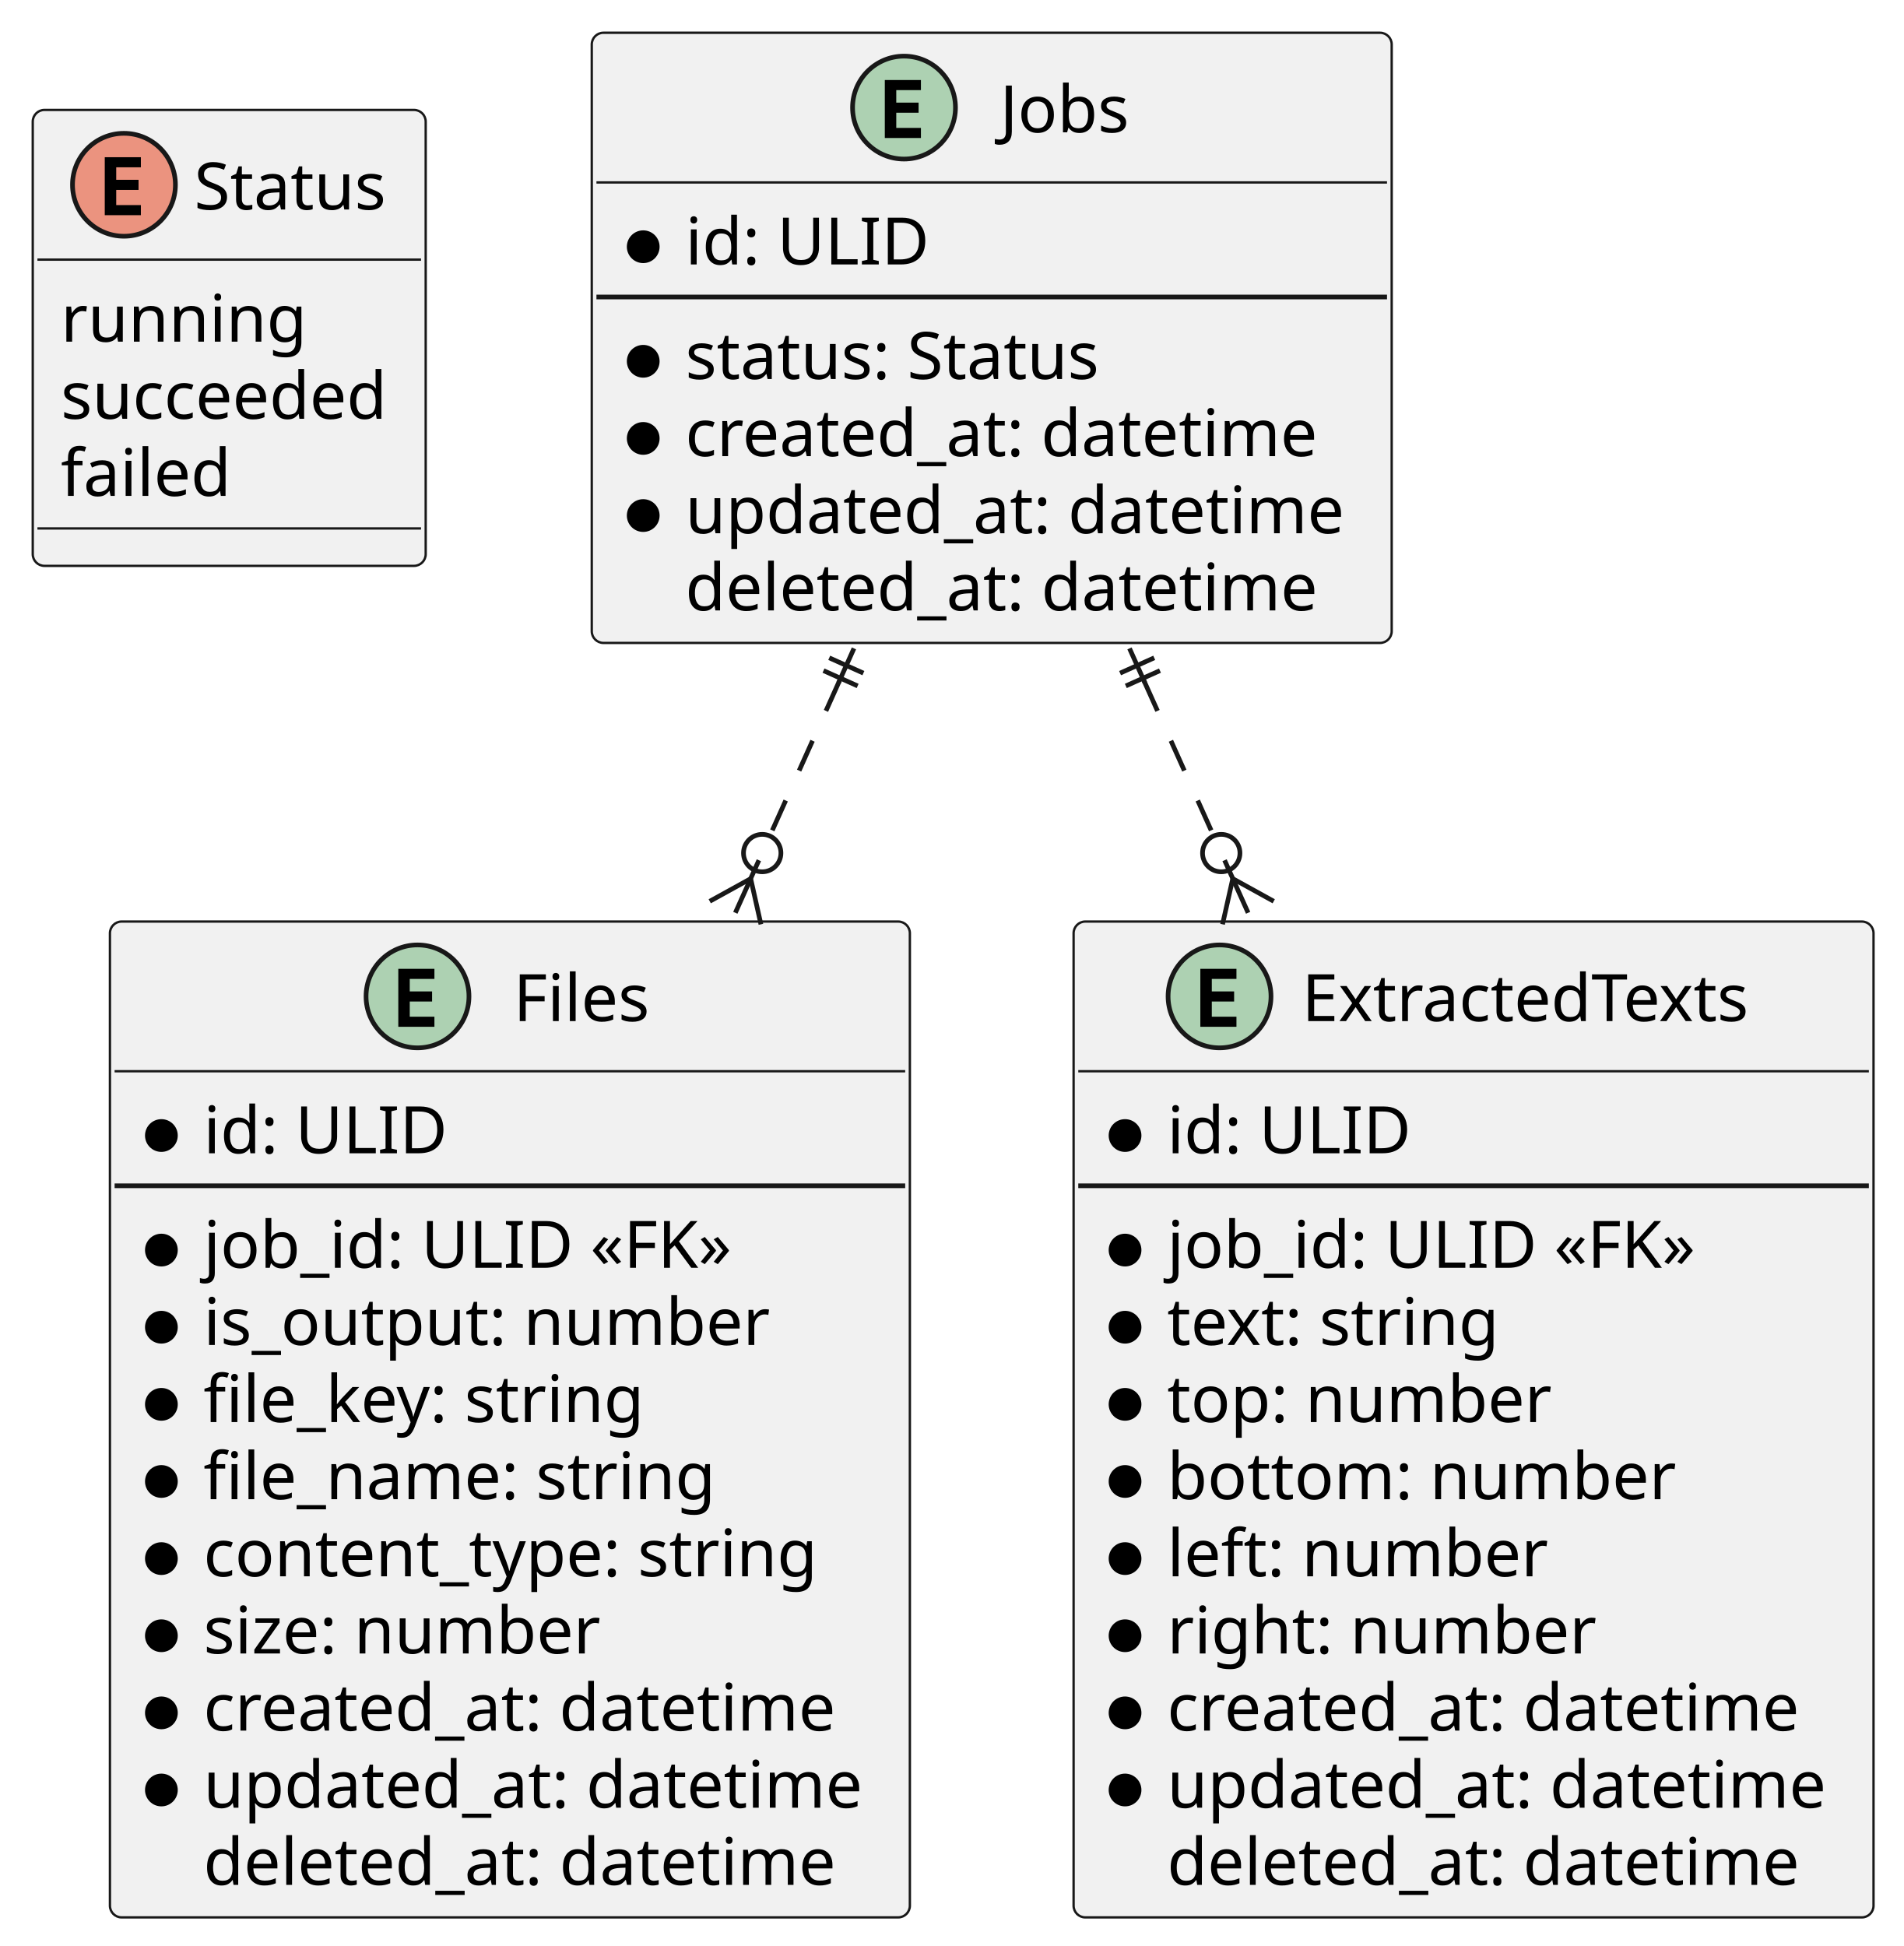
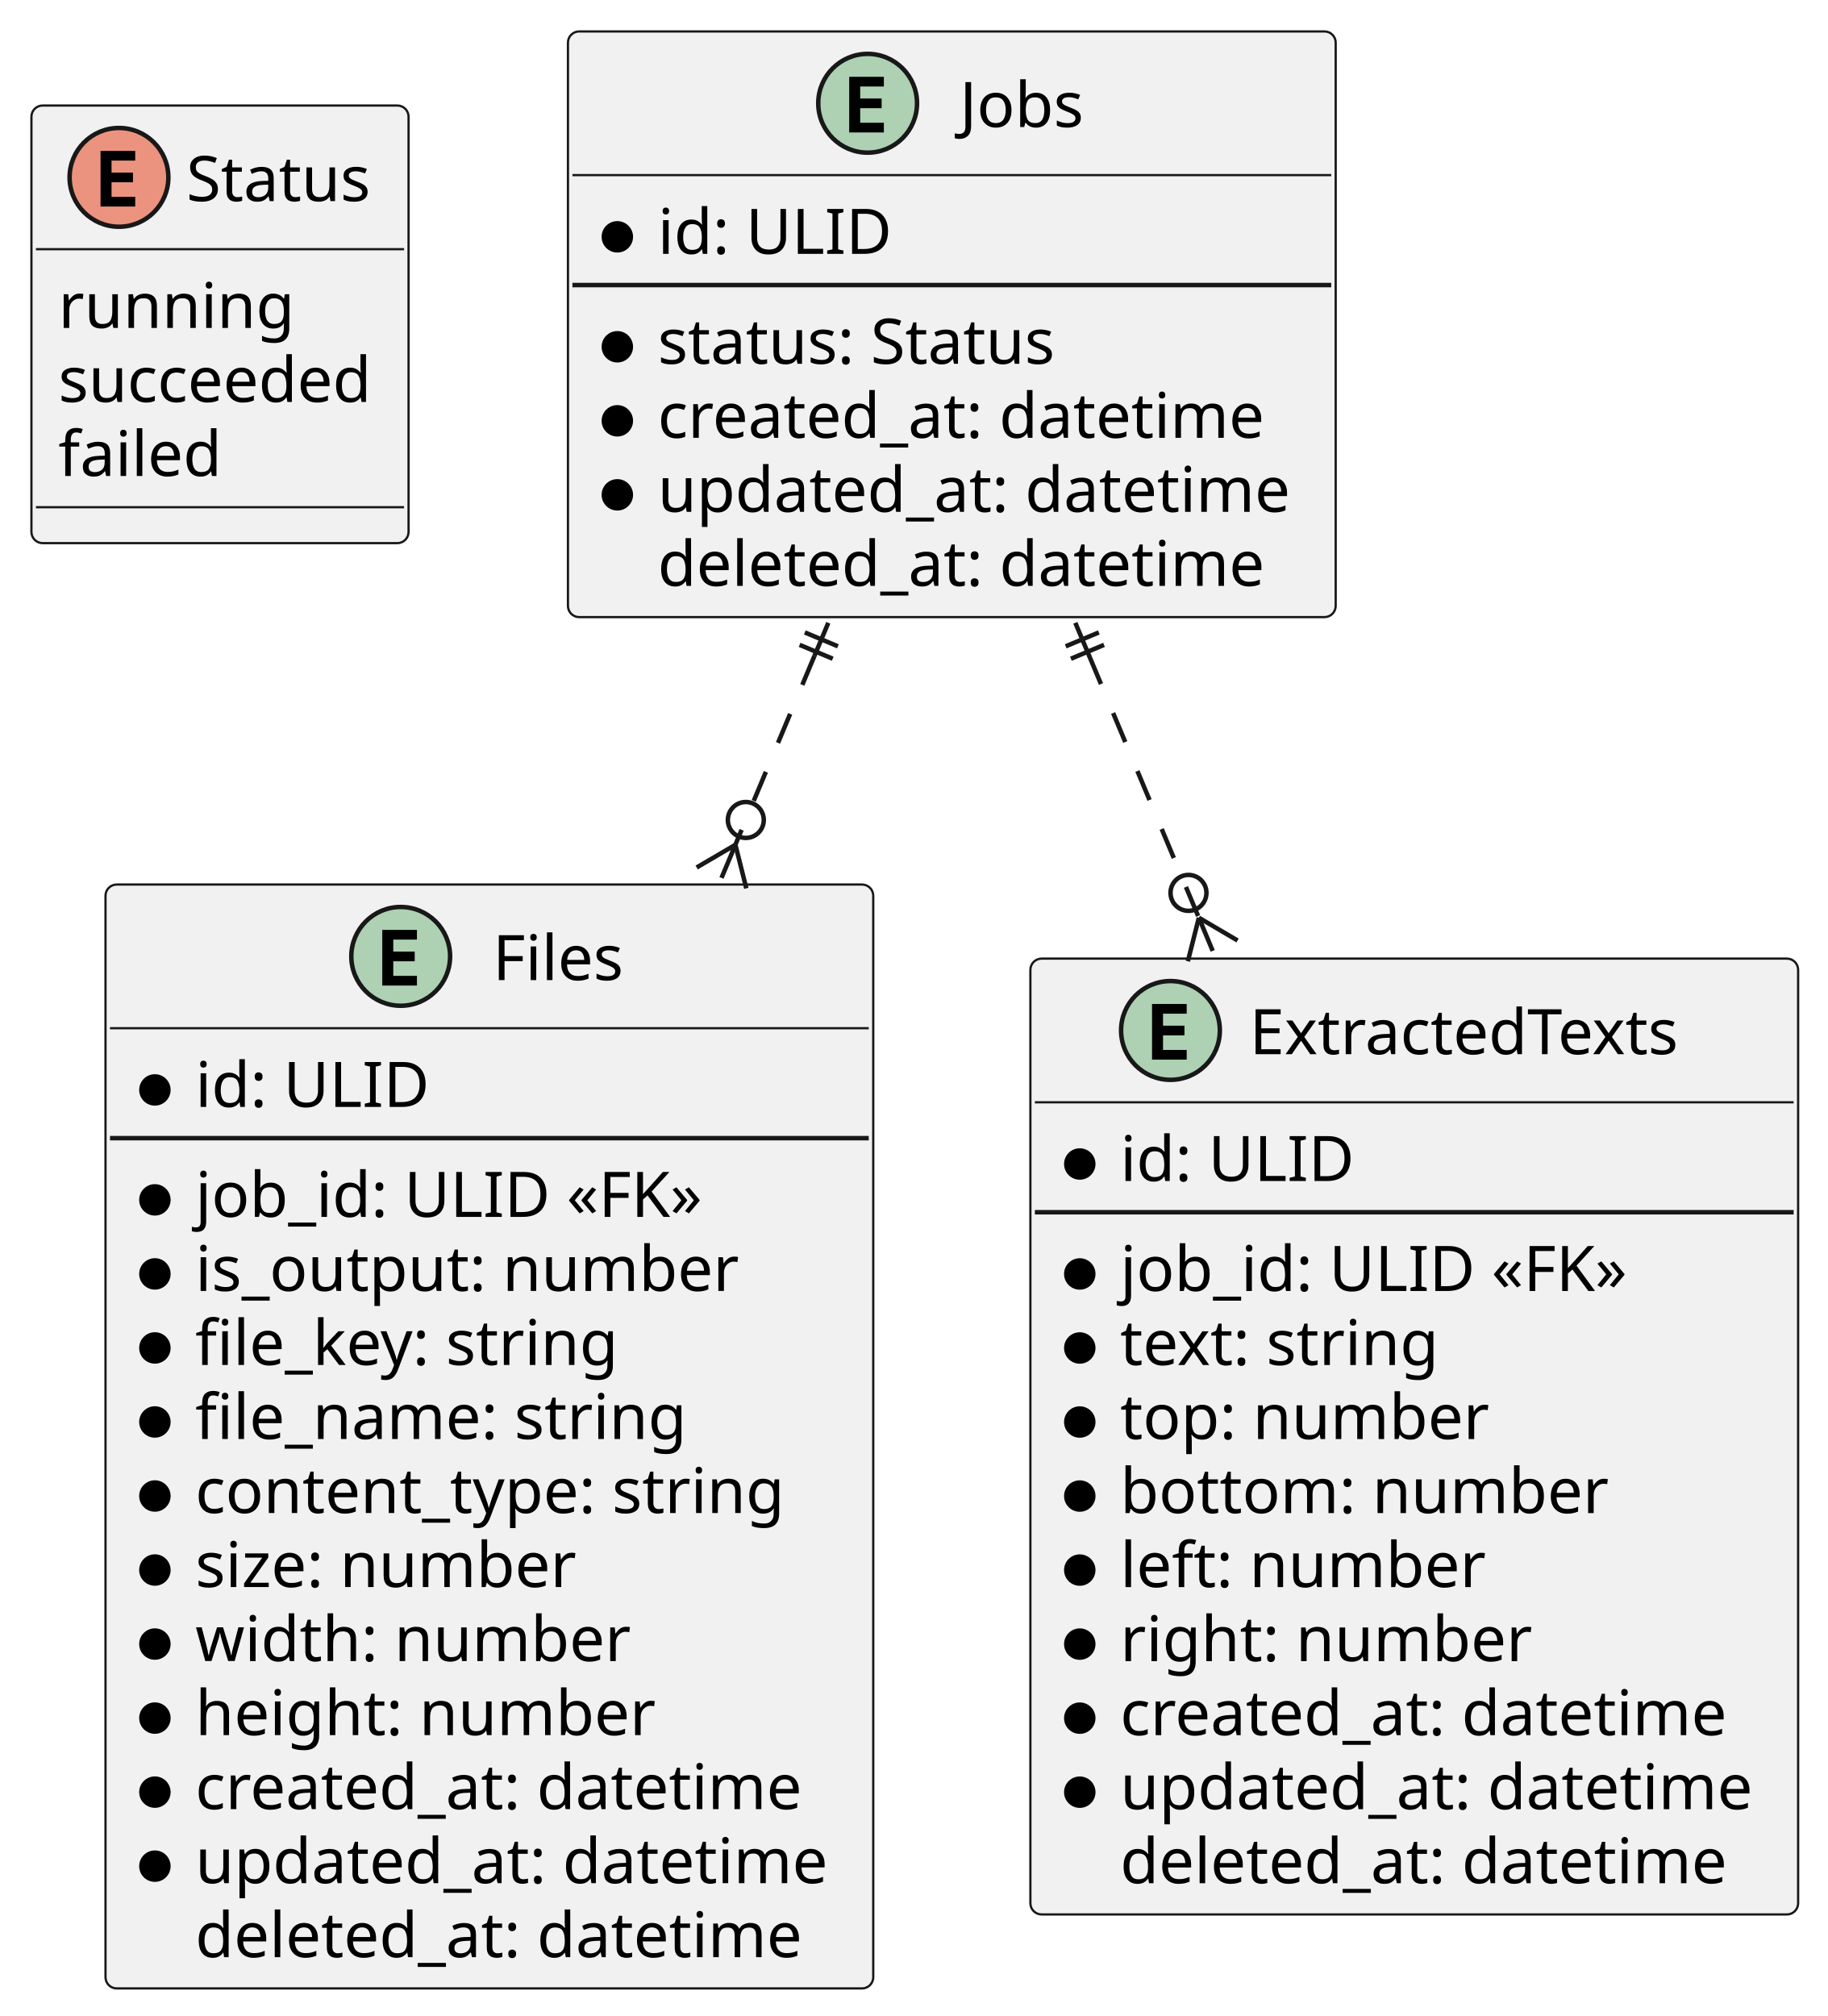
- <svg xmlns="http://www.w3.org/2000/svg" contentStyleType="text/css" height="416px" preserveAspectRatio="none" style="width:407px;height:416px;background:#FFFFFF;" version="1.1" viewBox="0 0 407 416" width="407px" zoomAndPan="magnify">
+ <svg xmlns="http://www.w3.org/2000/svg" contentStyleType="text/css" height="449px" preserveAspectRatio="none" style="width:407px;height:449px;background:#FFFFFF;" version="1.1" viewBox="0 0 407 449" width="407px" zoomAndPan="magnify">
  <defs />
  <g>
    <g id="elem_Status">
      <rect codeLine="2" fill="#F1F1F1" height="97.465" id="Status" rx="2.5" ry="2.5" style="stroke:#181818;stroke-width:0.5;" width="84" x="7" y="23.5" />
      <ellipse cx="26.5" cy="39.5" fill="#EB937F" rx="11" ry="11" style="stroke:#181818;stroke-width:1.0;" />
      <path d="M30.114,46 L22.395,46 L22.395,33.607 L30.114,33.607 L30.114,35.765 L24.843,35.765 L24.843,38.438 L29.616,38.438 L29.616,40.596 L24.843,40.596 L24.843,43.842 L30.114,43.842 Z " fill="#000000" />
      <text fill="#000000" font-family="sans-serif" font-size="14" lengthAdjust="spacing" textLength="42" x="41.5" y="44.791">Status</text>
      <line style="stroke:#181818;stroke-width:0.5;" x1="8" x2="90" y1="55.5" y2="55.5" />
      <text fill="#000000" font-family="sans-serif" font-size="14" lengthAdjust="spacing" textLength="55" x="13" y="73.035">running</text>
      <text fill="#000000" font-family="sans-serif" font-size="14" lengthAdjust="spacing" textLength="72" x="13" y="89.523">succeeded</text>
      <text fill="#000000" font-family="sans-serif" font-size="14" lengthAdjust="spacing" textLength="38" x="13" y="106.012">failed</text>
      <line style="stroke:#181818;stroke-width:0.5;" x1="8" x2="90" y1="112.965" y2="112.965" />
    </g>
    <g id="elem_Jobs">
      <rect codeLine="8" fill="#F1F1F1" height="130.441" id="Jobs" rx="2.5" ry="2.5" style="stroke:#181818;stroke-width:0.5;" width="171" x="126.5" y="7" />
      <ellipse cx="193.25" cy="23" fill="#ADD1B2" rx="11" ry="11" style="stroke:#181818;stroke-width:1.0;" />
      <path d="M196.864,29.5 L189.144,29.5 L189.144,17.107 L196.864,17.107 L196.864,19.265 L191.593,19.265 L191.593,21.938 L196.366,21.938 L196.366,24.096 L191.593,24.096 L191.593,27.342 L196.864,27.342 Z " fill="#000000" />
      <text fill="#000000" font-family="sans-serif" font-size="14" lengthAdjust="spacing" textLength="29" x="213.75" y="28.291">Jobs</text>
      <line style="stroke:#181818;stroke-width:0.5;" x1="127.5" x2="296.5" y1="39" y2="39" />
      <ellipse cx="137.5" cy="52.744" fill="#000000" rx="3" ry="3" style="stroke:#000000;stroke-width:1.0;" />
      <text fill="#000000" font-family="sans-serif" font-size="14" lengthAdjust="spacing" textLength="52" x="146.5" y="56.535">id: ULID</text>
      <line style="stroke:#181818;stroke-width:1.0;" x1="127.5" x2="296.5" y1="63.488" y2="63.488" />
      <ellipse cx="137.5" cy="77.232" fill="#000000" rx="3" ry="3" style="stroke:#000000;stroke-width:1.0;" />
      <text fill="#000000" font-family="sans-serif" font-size="14" lengthAdjust="spacing" textLength="91" x="146.5" y="81.023">status: Status</text>
      <ellipse cx="137.5" cy="93.721" fill="#000000" rx="3" ry="3" style="stroke:#000000;stroke-width:1.0;" />
      <text fill="#000000" font-family="sans-serif" font-size="14" lengthAdjust="spacing" textLength="139" x="146.5" y="97.512">created_at: datetime</text>
      <ellipse cx="137.5" cy="110.209" fill="#000000" rx="3" ry="3" style="stroke:#000000;stroke-width:1.0;" />
      <text fill="#000000" font-family="sans-serif" font-size="14" lengthAdjust="spacing" textLength="145" x="146.5" y="114">updated_at: datetime</text>
      <text fill="#000000" font-family="sans-serif" font-size="14" lengthAdjust="spacing" textLength="139" x="146.5" y="130.488">deleted_at: datetime</text>
    </g>
    <g id="elem_Files">
-       <rect codeLine="17" fill="#F1F1F1" height="212.883" id="Files" rx="2.5" ry="2.5" style="stroke:#181818;stroke-width:0.5;" width="171" x="23.5" y="197" />
+       <rect codeLine="17" fill="#F1F1F1" height="245.859" id="Files" rx="2.5" ry="2.5" style="stroke:#181818;stroke-width:0.5;" width="171" x="23.5" y="197" />
      <ellipse cx="89.25" cy="213" fill="#ADD1B2" rx="11" ry="11" style="stroke:#181818;stroke-width:1.0;" />
      <path d="M92.864,219.5 L85.144,219.5 L85.144,207.107 L92.864,207.107 L92.864,209.265 L87.593,209.265 L87.593,211.938 L92.366,211.938 L92.366,214.096 L87.593,214.096 L87.593,217.342 L92.864,217.342 Z " fill="#000000" />
      <text fill="#000000" font-family="sans-serif" font-size="14" lengthAdjust="spacing" textLength="31" x="109.75" y="218.291">Files</text>
      <line style="stroke:#181818;stroke-width:0.5;" x1="24.5" x2="193.5" y1="229" y2="229" />
      <ellipse cx="34.5" cy="242.744" fill="#000000" rx="3" ry="3" style="stroke:#000000;stroke-width:1.0;" />
      <text fill="#000000" font-family="sans-serif" font-size="14" lengthAdjust="spacing" textLength="52" x="43.5" y="246.535">id: ULID</text>
      <line style="stroke:#181818;stroke-width:1.0;" x1="24.5" x2="193.5" y1="253.488" y2="253.488" />
      <ellipse cx="34.5" cy="267.232" fill="#000000" rx="3" ry="3" style="stroke:#000000;stroke-width:1.0;" />
      <text fill="#000000" font-family="sans-serif" font-size="14" lengthAdjust="spacing" textLength="116" x="43.5" y="271.023">job_id: ULID «FK»</text>
      <ellipse cx="34.5" cy="283.721" fill="#000000" rx="3" ry="3" style="stroke:#000000;stroke-width:1.0;" />
      <text fill="#000000" font-family="sans-serif" font-size="14" lengthAdjust="spacing" textLength="126" x="43.5" y="287.512">is_output: number</text>
      <ellipse cx="34.5" cy="300.209" fill="#000000" rx="3" ry="3" style="stroke:#000000;stroke-width:1.0;" />
      <text fill="#000000" font-family="sans-serif" font-size="14" lengthAdjust="spacing" textLength="99" x="43.5" y="304">file_key: string</text>
      <ellipse cx="34.5" cy="316.697" fill="#000000" rx="3" ry="3" style="stroke:#000000;stroke-width:1.0;" />
      <text fill="#000000" font-family="sans-serif" font-size="14" lengthAdjust="spacing" textLength="114" x="43.5" y="320.488">file_name: string</text>
      <ellipse cx="34.5" cy="333.185" fill="#000000" rx="3" ry="3" style="stroke:#000000;stroke-width:1.0;" />
      <text fill="#000000" font-family="sans-serif" font-size="14" lengthAdjust="spacing" textLength="136" x="43.5" y="336.977">content_type: string</text>
      <ellipse cx="34.5" cy="349.674" fill="#000000" rx="3" ry="3" style="stroke:#000000;stroke-width:1.0;" />
      <text fill="#000000" font-family="sans-serif" font-size="14" lengthAdjust="spacing" textLength="89" x="43.5" y="353.465">size: number</text>
      <ellipse cx="34.5" cy="366.162" fill="#000000" rx="3" ry="3" style="stroke:#000000;stroke-width:1.0;" />
-       <text fill="#000000" font-family="sans-serif" font-size="14" lengthAdjust="spacing" textLength="139" x="43.5" y="369.953">created_at: datetime</text>
+       <text fill="#000000" font-family="sans-serif" font-size="14" lengthAdjust="spacing" textLength="100" x="43.5" y="369.953">width: number</text>
      <ellipse cx="34.5" cy="382.65" fill="#000000" rx="3" ry="3" style="stroke:#000000;stroke-width:1.0;" />
-       <text fill="#000000" font-family="sans-serif" font-size="14" lengthAdjust="spacing" textLength="145" x="43.5" y="386.441">updated_at: datetime</text>
-       <text fill="#000000" font-family="sans-serif" font-size="14" lengthAdjust="spacing" textLength="139" x="43.5" y="402.93">deleted_at: datetime</text>
+       <text fill="#000000" font-family="sans-serif" font-size="14" lengthAdjust="spacing" textLength="106" x="43.5" y="386.441">height: number</text>
+       <ellipse cx="34.5" cy="399.139" fill="#000000" rx="3" ry="3" style="stroke:#000000;stroke-width:1.0;" />
+       <text fill="#000000" font-family="sans-serif" font-size="14" lengthAdjust="spacing" textLength="139" x="43.5" y="402.93">created_at: datetime</text>
+       <ellipse cx="34.5" cy="415.627" fill="#000000" rx="3" ry="3" style="stroke:#000000;stroke-width:1.0;" />
+       <text fill="#000000" font-family="sans-serif" font-size="14" lengthAdjust="spacing" textLength="145" x="43.5" y="419.418">updated_at: datetime</text>
+       <text fill="#000000" font-family="sans-serif" font-size="14" lengthAdjust="spacing" textLength="139" x="43.5" y="435.906">deleted_at: datetime</text>
    </g>
    <g id="elem_ExtractedTexts">
-       <rect codeLine="31" fill="#F1F1F1" height="212.883" id="ExtractedTexts" rx="2.5" ry="2.5" style="stroke:#181818;stroke-width:0.5;" width="171" x="229.5" y="197" />
-       <ellipse cx="260.7" cy="213" fill="#ADD1B2" rx="11" ry="11" style="stroke:#181818;stroke-width:1.0;" />
-       <path d="M264.314,219.5 L256.594,219.5 L256.594,207.107 L264.314,207.107 L264.314,209.265 L259.043,209.265 L259.043,211.938 L263.816,211.938 L263.816,214.096 L259.043,214.096 L259.043,217.342 L264.314,217.342 Z " fill="#000000" />
-       <text fill="#000000" font-family="sans-serif" font-size="14" lengthAdjust="spacing" textLength="103" x="278.3" y="218.291">ExtractedTexts</text>
-       <line style="stroke:#181818;stroke-width:0.5;" x1="230.5" x2="399.5" y1="229" y2="229" />
-       <ellipse cx="240.5" cy="242.744" fill="#000000" rx="3" ry="3" style="stroke:#000000;stroke-width:1.0;" />
-       <text fill="#000000" font-family="sans-serif" font-size="14" lengthAdjust="spacing" textLength="52" x="249.5" y="246.535">id: ULID</text>
-       <line style="stroke:#181818;stroke-width:1.0;" x1="230.5" x2="399.5" y1="253.488" y2="253.488" />
-       <ellipse cx="240.5" cy="267.232" fill="#000000" rx="3" ry="3" style="stroke:#000000;stroke-width:1.0;" />
-       <text fill="#000000" font-family="sans-serif" font-size="14" lengthAdjust="spacing" textLength="116" x="249.5" y="271.023">job_id: ULID «FK»</text>
-       <ellipse cx="240.5" cy="283.721" fill="#000000" rx="3" ry="3" style="stroke:#000000;stroke-width:1.0;" />
-       <text fill="#000000" font-family="sans-serif" font-size="14" lengthAdjust="spacing" textLength="75" x="249.5" y="287.512">text: string</text>
-       <ellipse cx="240.5" cy="300.209" fill="#000000" rx="3" ry="3" style="stroke:#000000;stroke-width:1.0;" />
-       <text fill="#000000" font-family="sans-serif" font-size="14" lengthAdjust="spacing" textLength="85" x="249.5" y="304">top: number</text>
-       <ellipse cx="240.5" cy="316.697" fill="#000000" rx="3" ry="3" style="stroke:#000000;stroke-width:1.0;" />
-       <text fill="#000000" font-family="sans-serif" font-size="14" lengthAdjust="spacing" textLength="112" x="249.5" y="320.488">bottom: number</text>
-       <ellipse cx="240.5" cy="333.185" fill="#000000" rx="3" ry="3" style="stroke:#000000;stroke-width:1.0;" />
-       <text fill="#000000" font-family="sans-serif" font-size="14" lengthAdjust="spacing" textLength="84" x="249.5" y="336.977">left: number</text>
-       <ellipse cx="240.5" cy="349.674" fill="#000000" rx="3" ry="3" style="stroke:#000000;stroke-width:1.0;" />
-       <text fill="#000000" font-family="sans-serif" font-size="14" lengthAdjust="spacing" textLength="95" x="249.5" y="353.465">right: number</text>
-       <ellipse cx="240.5" cy="366.162" fill="#000000" rx="3" ry="3" style="stroke:#000000;stroke-width:1.0;" />
-       <text fill="#000000" font-family="sans-serif" font-size="14" lengthAdjust="spacing" textLength="139" x="249.5" y="369.953">created_at: datetime</text>
-       <ellipse cx="240.5" cy="382.65" fill="#000000" rx="3" ry="3" style="stroke:#000000;stroke-width:1.0;" />
-       <text fill="#000000" font-family="sans-serif" font-size="14" lengthAdjust="spacing" textLength="145" x="249.5" y="386.441">updated_at: datetime</text>
-       <text fill="#000000" font-family="sans-serif" font-size="14" lengthAdjust="spacing" textLength="139" x="249.5" y="402.93">deleted_at: datetime</text>
+       <rect codeLine="33" fill="#F1F1F1" height="212.883" id="ExtractedTexts" rx="2.5" ry="2.5" style="stroke:#181818;stroke-width:0.5;" width="171" x="229.5" y="213.5" />
+       <ellipse cx="260.7" cy="229.5" fill="#ADD1B2" rx="11" ry="11" style="stroke:#181818;stroke-width:1.0;" />
+       <path d="M264.314,236 L256.594,236 L256.594,223.607 L264.314,223.607 L264.314,225.765 L259.043,225.765 L259.043,228.438 L263.816,228.438 L263.816,230.596 L259.043,230.596 L259.043,233.842 L264.314,233.842 Z " fill="#000000" />
+       <text fill="#000000" font-family="sans-serif" font-size="14" lengthAdjust="spacing" textLength="103" x="278.3" y="234.791">ExtractedTexts</text>
+       <line style="stroke:#181818;stroke-width:0.5;" x1="230.5" x2="399.5" y1="245.5" y2="245.5" />
+       <ellipse cx="240.5" cy="259.244" fill="#000000" rx="3" ry="3" style="stroke:#000000;stroke-width:1.0;" />
+       <text fill="#000000" font-family="sans-serif" font-size="14" lengthAdjust="spacing" textLength="52" x="249.5" y="263.035">id: ULID</text>
+       <line style="stroke:#181818;stroke-width:1.0;" x1="230.5" x2="399.5" y1="269.988" y2="269.988" />
+       <ellipse cx="240.5" cy="283.732" fill="#000000" rx="3" ry="3" style="stroke:#000000;stroke-width:1.0;" />
+       <text fill="#000000" font-family="sans-serif" font-size="14" lengthAdjust="spacing" textLength="116" x="249.5" y="287.523">job_id: ULID «FK»</text>
+       <ellipse cx="240.5" cy="300.221" fill="#000000" rx="3" ry="3" style="stroke:#000000;stroke-width:1.0;" />
+       <text fill="#000000" font-family="sans-serif" font-size="14" lengthAdjust="spacing" textLength="75" x="249.5" y="304.012">text: string</text>
+       <ellipse cx="240.5" cy="316.709" fill="#000000" rx="3" ry="3" style="stroke:#000000;stroke-width:1.0;" />
+       <text fill="#000000" font-family="sans-serif" font-size="14" lengthAdjust="spacing" textLength="85" x="249.5" y="320.5">top: number</text>
+       <ellipse cx="240.5" cy="333.197" fill="#000000" rx="3" ry="3" style="stroke:#000000;stroke-width:1.0;" />
+       <text fill="#000000" font-family="sans-serif" font-size="14" lengthAdjust="spacing" textLength="112" x="249.5" y="336.988">bottom: number</text>
+       <ellipse cx="240.5" cy="349.685" fill="#000000" rx="3" ry="3" style="stroke:#000000;stroke-width:1.0;" />
+       <text fill="#000000" font-family="sans-serif" font-size="14" lengthAdjust="spacing" textLength="84" x="249.5" y="353.477">left: number</text>
+       <ellipse cx="240.5" cy="366.174" fill="#000000" rx="3" ry="3" style="stroke:#000000;stroke-width:1.0;" />
+       <text fill="#000000" font-family="sans-serif" font-size="14" lengthAdjust="spacing" textLength="95" x="249.5" y="369.965">right: number</text>
+       <ellipse cx="240.5" cy="382.662" fill="#000000" rx="3" ry="3" style="stroke:#000000;stroke-width:1.0;" />
+       <text fill="#000000" font-family="sans-serif" font-size="14" lengthAdjust="spacing" textLength="139" x="249.5" y="386.453">created_at: datetime</text>
+       <ellipse cx="240.5" cy="399.15" fill="#000000" rx="3" ry="3" style="stroke:#000000;stroke-width:1.0;" />
+       <text fill="#000000" font-family="sans-serif" font-size="14" lengthAdjust="spacing" textLength="145" x="249.5" y="402.941">updated_at: datetime</text>
+       <text fill="#000000" font-family="sans-serif" font-size="14" lengthAdjust="spacing" textLength="139" x="249.5" y="419.43">deleted_at: datetime</text>
    </g>
    <g id="link_Jobs_ExtractedTexts">
-       <path codeLine="45" d="M244.57,145.58 C250.65,159.12 257.14,173.57 263.62,188.01 " fill="none" id="Jobs-ExtractedTexts" style="stroke:#181818;stroke-width:1.0;stroke-dasharray:7.0,7.0;" />
-       <line style="stroke:#181818;stroke-width:1.0;" x1="239.436" x2="246.736" y1="143.896" y2="140.624" />
-       <line style="stroke:#181818;stroke-width:1.0;" x1="240.662" x2="247.963" y1="146.634" y2="143.362" />
-       <line style="stroke:#181818;stroke-width:1.0;" x1="244.722" x2="241.45" y1="145.91" y2="138.61" />
-       <line style="stroke:#181818;stroke-width:1.0;" x1="263.526" x2="272.281" y1="187.835" y2="192.667" />
-       <line style="stroke:#181818;stroke-width:1.0;" x1="263.526" x2="261.339" y1="187.835" y2="197.593" />
-       <line style="stroke:#181818;stroke-width:1.0;" x1="263.526" x2="266.81" y1="187.835" y2="195.13" />
-       <ellipse cx="261.064" cy="182.364" fill="none" rx="4" ry="4" style="stroke:#181818;stroke-width:1.0;" />
+       <path codeLine="47" d="M242.52,145.89 C250.25,164.36 258.75,184.65 267.12,204.64 " fill="none" id="Jobs-ExtractedTexts" style="stroke:#181818;stroke-width:1.0;stroke-dasharray:7.0,7.0;" />
+       <line style="stroke:#181818;stroke-width:1.0;" x1="237.365" x2="244.744" y1="143.944" y2="140.855" />
+       <line style="stroke:#181818;stroke-width:1.0;" x1="238.523" x2="245.903" y1="146.712" y2="143.623" />
+       <line style="stroke:#181818;stroke-width:1.0;" x1="242.599" x2="239.51" y1="146.089" y2="138.71" />
+       <line style="stroke:#181818;stroke-width:1.0;" x1="267.026" x2="275.646" y1="204.398" y2="209.467" />
+       <line style="stroke:#181818;stroke-width:1.0;" x1="267.026" x2="264.574" y1="204.398" y2="214.093" />
+       <line style="stroke:#181818;stroke-width:1.0;" x1="267.026" x2="270.11" y1="204.398" y2="211.78" />
+       <ellipse cx="264.713" cy="198.862" fill="none" rx="4" ry="4" style="stroke:#181818;stroke-width:1.0;" />
    </g>
    <g id="link_Jobs_Files">
-       <path codeLine="46" d="M179.43,145.58 C173.35,159.12 166.86,173.57 160.38,188.01 " fill="none" id="Jobs-Files" style="stroke:#181818;stroke-width:1.0;stroke-dasharray:7.0,7.0;" />
-       <line style="stroke:#181818;stroke-width:1.0;" x1="177.264" x2="184.564" y1="140.624" y2="143.896" />
-       <line style="stroke:#181818;stroke-width:1.0;" x1="176.037" x2="183.338" y1="143.362" y2="146.634" />
-       <line style="stroke:#181818;stroke-width:1.0;" x1="179.278" x2="182.55" y1="145.91" y2="138.61" />
-       <line style="stroke:#181818;stroke-width:1.0;" x1="160.474" x2="162.661" y1="187.835" y2="197.593" />
-       <line style="stroke:#181818;stroke-width:1.0;" x1="160.474" x2="151.719" y1="187.835" y2="192.667" />
-       <line style="stroke:#181818;stroke-width:1.0;" x1="160.474" x2="157.19" y1="187.835" y2="195.13" />
-       <ellipse cx="162.936" cy="182.364" fill="none" rx="4" ry="4" style="stroke:#181818;stroke-width:1.0;" />
+       <path codeLine="48" d="M181.4,146.08 C175.79,159.49 169.77,173.86 163.69,188.38 " fill="none" id="Jobs-Files" style="stroke:#181818;stroke-width:1.0;stroke-dasharray:7.0,7.0;" />
+       <line style="stroke:#181818;stroke-width:1.0;" x1="179.256" x2="186.635" y1="140.855" y2="143.944" />
+       <line style="stroke:#181818;stroke-width:1.0;" x1="178.097" x2="185.477" y1="143.623" y2="146.712" />
+       <line style="stroke:#181818;stroke-width:1.0;" x1="181.401" x2="184.49" y1="146.089" y2="138.71" />
+       <line style="stroke:#181818;stroke-width:1.0;" x1="163.796" x2="166.232" y1="188.153" y2="197.852" />
+       <line style="stroke:#181818;stroke-width:1.0;" x1="163.796" x2="155.168" y1="188.153" y2="193.208" />
+       <line style="stroke:#181818;stroke-width:1.0;" x1="163.796" x2="160.7" y1="188.153" y2="195.53" />
+       <ellipse cx="166.118" cy="182.621" fill="none" rx="4" ry="4" style="stroke:#181818;stroke-width:1.0;" />
    </g>
  </g>
</svg>
